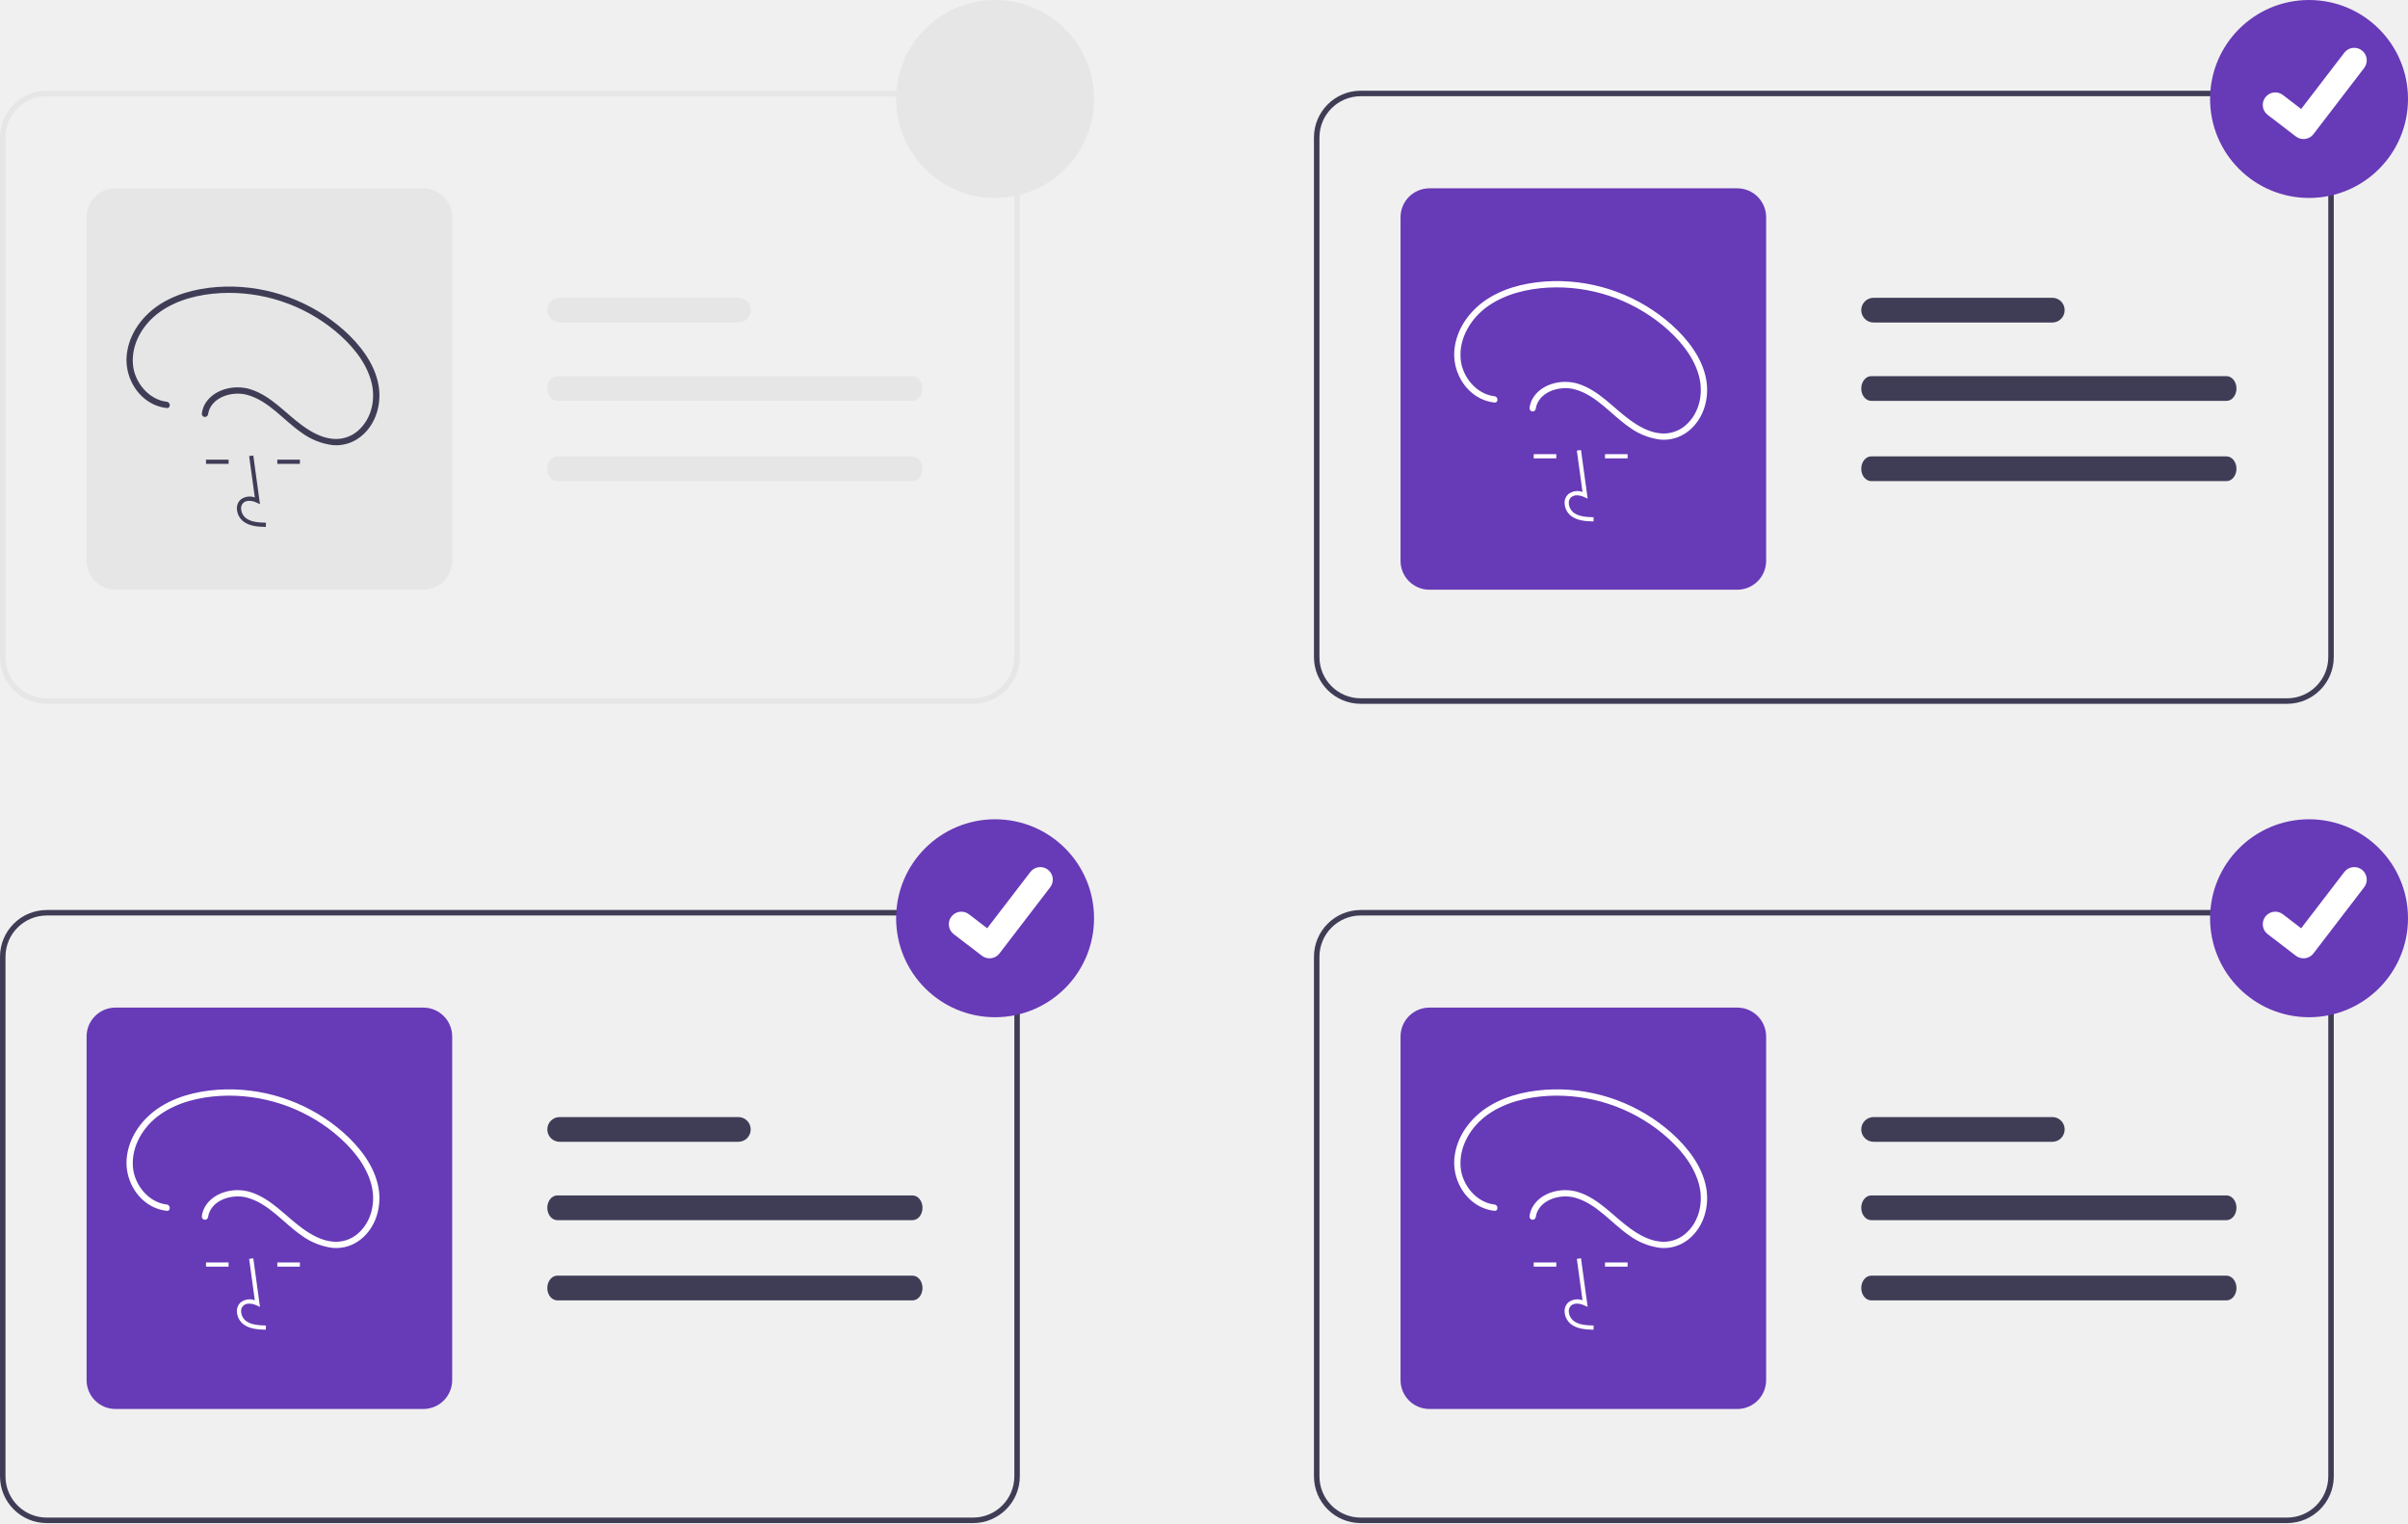
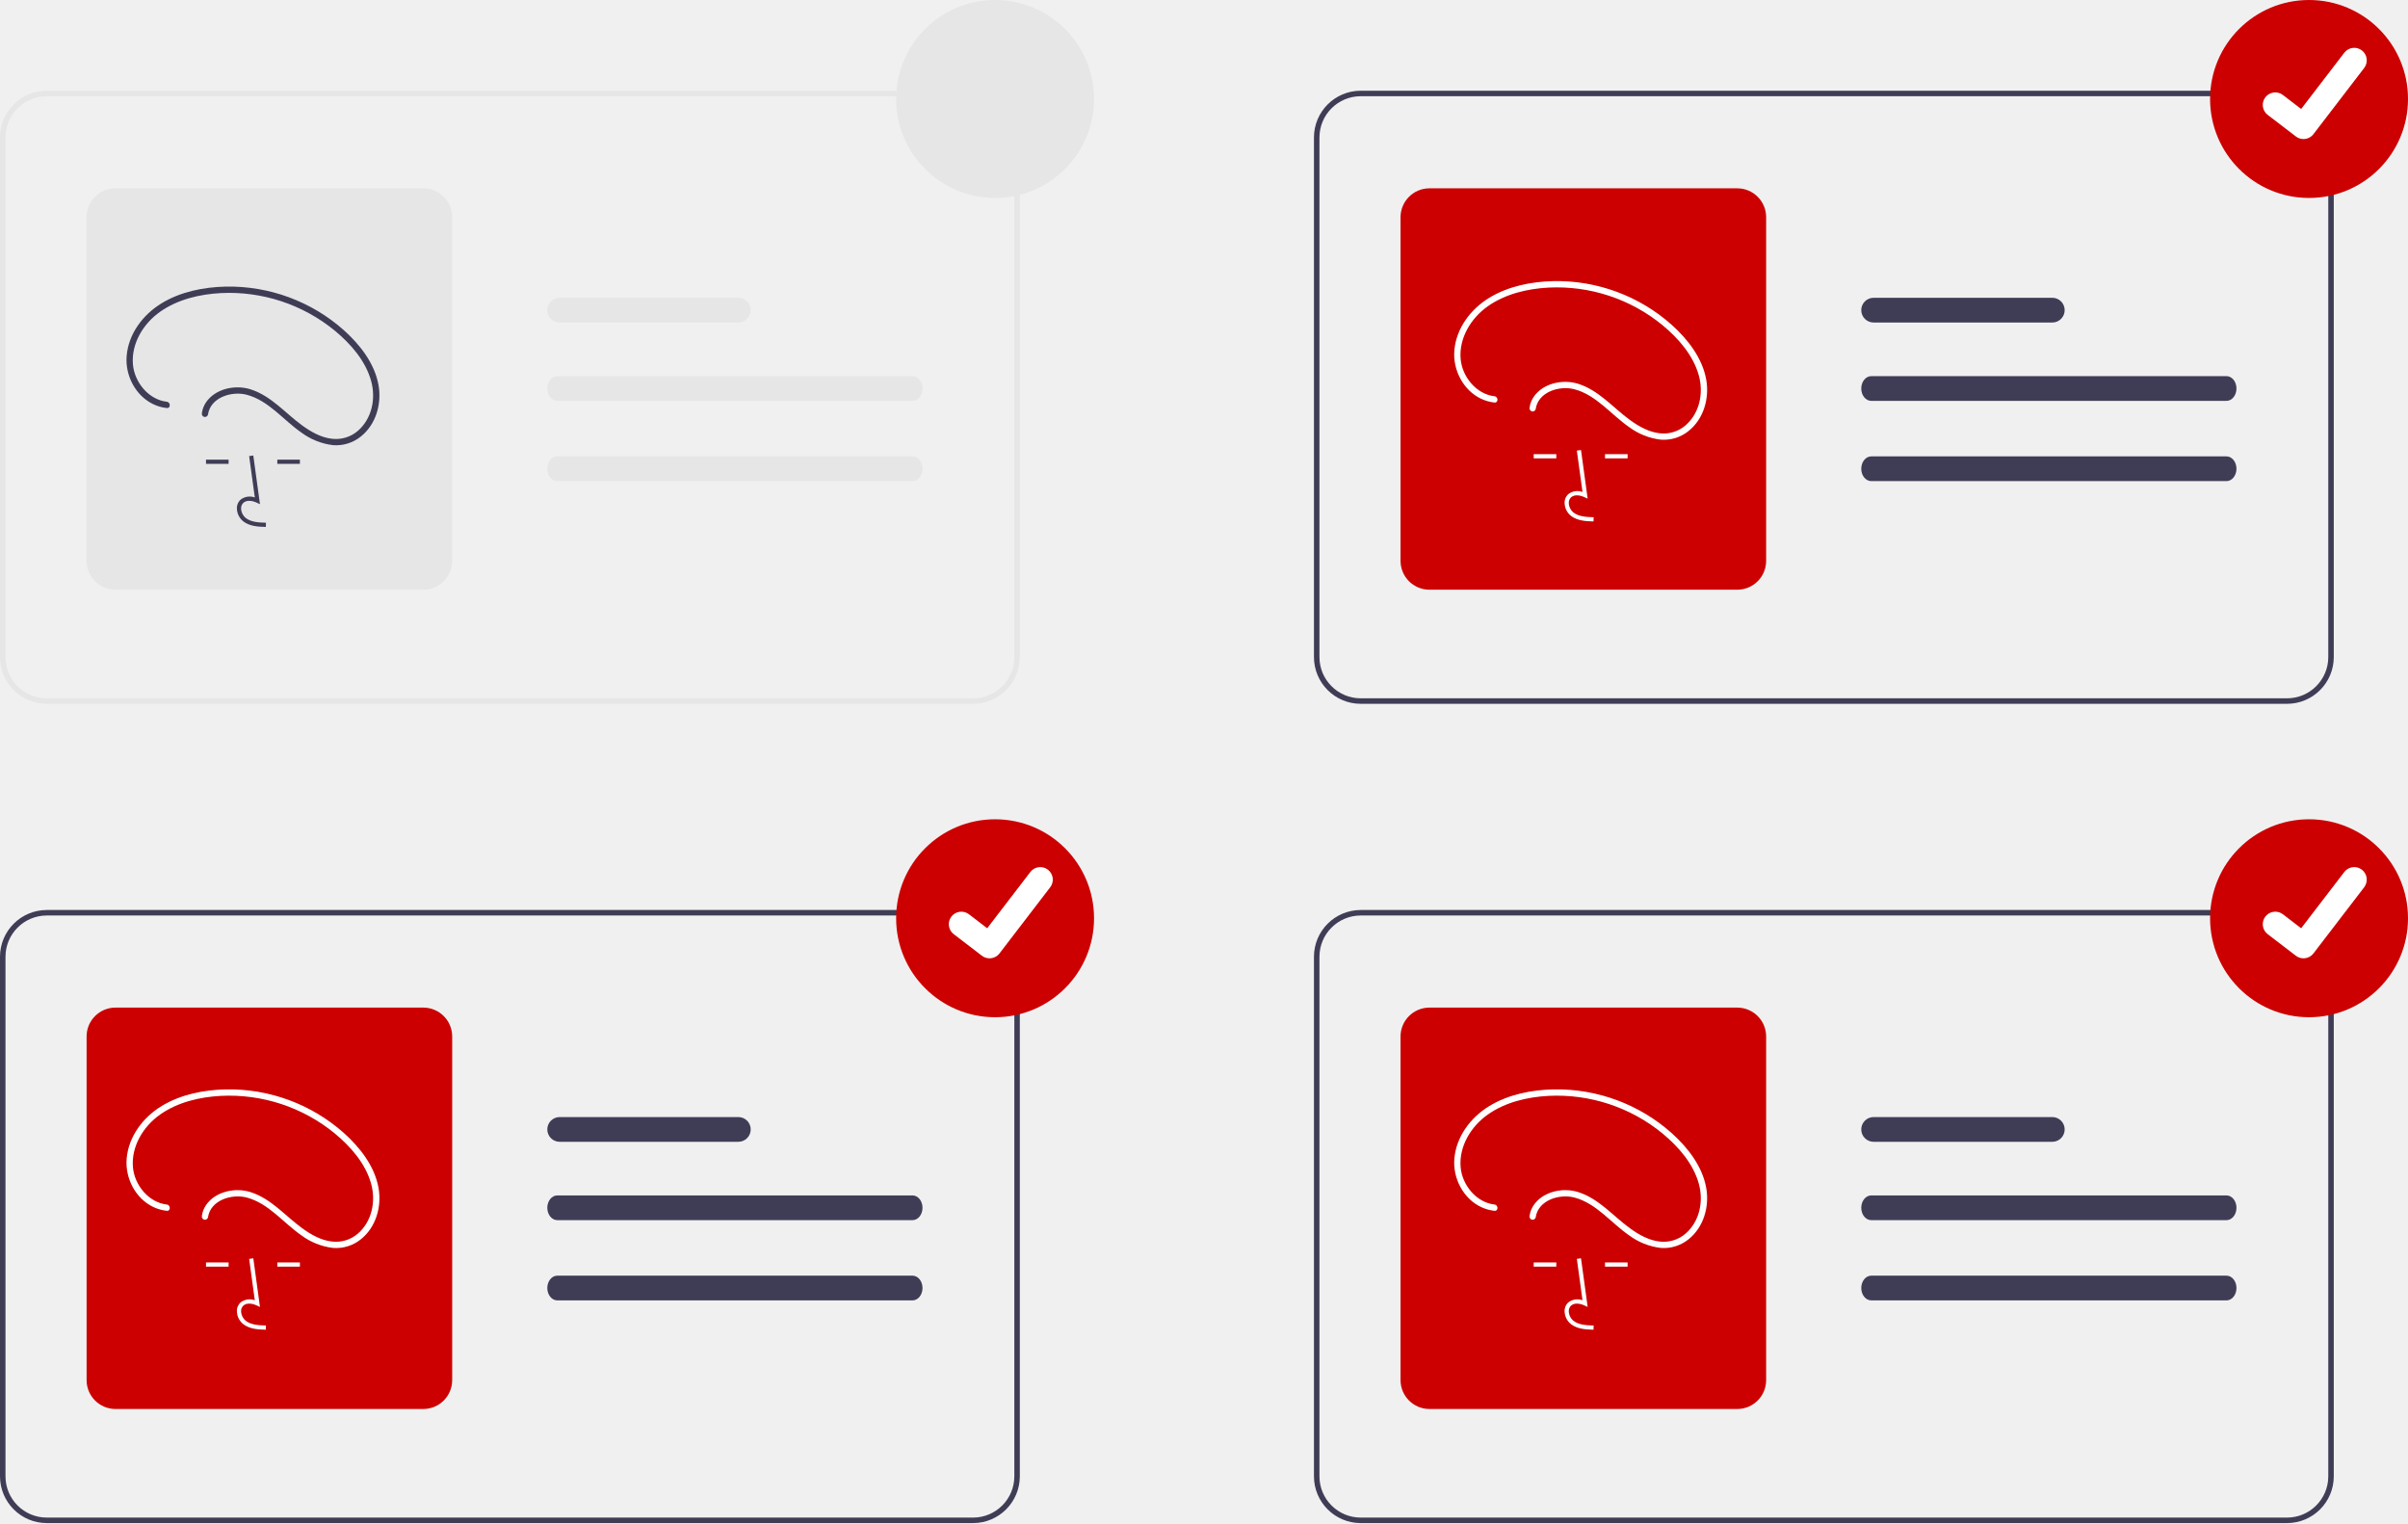
<svg xmlns="http://www.w3.org/2000/svg" data-name="Layer 1" width="876" height="554" viewBox="0 0 876 554">
  <path d="M516,429H179a17.019,17.019,0,0,1-17-17V223a17.019,17.019,0,0,1,17-17H516a17.019,17.019,0,0,1,17,17V412A17.019,17.019,0,0,1,516,429ZM179,208a15.017,15.017,0,0,0-15,15V412a15.017,15.017,0,0,0,15,15H516a15.017,15.017,0,0,0,15-15V223a15.017,15.017,0,0,0-15-15Z" transform="translate(-162 -173)" fill="#e6e6e6" />
  <path d="M430.6,281.313h-65a4.5,4.5,0,1,0,0,9h65a4.5,4.5,0,0,0,0-9Z" transform="translate(-162 -173)" fill="#e6e6e6" />
  <path d="M493.96,309.813H364.741c-2.01,0-3.64,2.02-3.64,4.5s1.63,4.5,3.64,4.5H493.96c2.01,0,3.64-2.02,3.64-4.5S495.971,309.813,493.96,309.813Z" transform="translate(-162 -173)" fill="#e6e6e6" />
  <path d="M493.96,339H364.741c-2.01,0-3.64,2.02-3.64,4.5s1.63,4.5,3.64,4.5H493.96c2.01,0,3.64-2.02,3.64-4.5S495.971,339,493.96,339Z" transform="translate(-162 -173)" fill="#e6e6e6" />
  <path d="M316,387.5H204A10.512,10.512,0,0,1,193.5,377V252A10.512,10.512,0,0,1,204,241.5H316A10.512,10.512,0,0,1,326.5,252V377A10.512,10.512,0,0,1,316,387.5Z" transform="translate(-162 -173)" fill="#e6e6e6" />
  <circle cx="362" cy="36" r="36" fill="#e6e6e6" />
  <path d="M994,429H657a17.019,17.019,0,0,1-17-17V223a17.019,17.019,0,0,1,17-17H994a17.019,17.019,0,0,1,17,17V412A17.019,17.019,0,0,1,994,429ZM657,208a15.017,15.017,0,0,0-15,15V412a15.017,15.017,0,0,0,15,15H994a15.017,15.017,0,0,0,15-15V223a15.017,15.017,0,0,0-15-15Z" transform="translate(-162 -173)" fill="#3f3d56" />
  <path d="M908.6,281.313h-65a4.5,4.5,0,0,0,0,9h65a4.5,4.5,0,0,0,0-9Z" transform="translate(-162 -173)" fill="#3f3d56" />
  <path d="M971.96,309.813H842.741c-2.01,0-3.64,2.02-3.64,4.5s1.63,4.5,3.64,4.5H971.96c2.01,0,3.64-2.02,3.64-4.5S973.971,309.813,971.96,309.813Z" transform="translate(-162 -173)" fill="#3f3d56" />
  <path d="M971.96,339H842.741c-2.01,0-3.64,2.02-3.64,4.5s1.63,4.5,3.64,4.5H971.96c2.01,0,3.64-2.02,3.64-4.5S973.971,339,971.96,339Z" transform="translate(-162 -173)" fill="#3f3d56" />
-   <path d="M794,387.5H682A10.512,10.512,0,0,1,671.5,377V252A10.512,10.512,0,0,1,682,241.5H794A10.512,10.512,0,0,1,804.5,252V377A10.512,10.512,0,0,1,794,387.5Z" transform="translate(-162 -173)" fill="#673ab7" />
-   <circle cx="840" cy="36" r="36" fill="#673ab7" />
+   <path d="M794,387.5H682A10.512,10.512,0,0,1,671.5,377V252A10.512,10.512,0,0,1,682,241.5H794A10.512,10.512,0,0,1,804.5,252V377A10.512,10.512,0,0,1,794,387.5Z" transform="translate(-162 -173)" fill="#cc0000" />
+   <circle cx="840" cy="36" r="36" fill="#cc0000" />
  <path d="M999.976,223.573a4.525,4.525,0,0,1-2.723-.904l-.049-.037-10.254-7.85a4.555,4.555,0,1,1,5.541-7.232l6.641,5.093,15.695-20.468a4.555,4.555,0,0,1,6.387-.843l-.098.132.1-.131a4.561,4.561,0,0,1,.843,6.387l-18.461,24.076A4.557,4.557,0,0,1,999.976,223.573Z" transform="translate(-162 -173)" fill="#fff" />
  <path d="M516,727H179a17.019,17.019,0,0,1-17-17V521a17.019,17.019,0,0,1,17-17H516a17.019,17.019,0,0,1,17,17V710A17.019,17.019,0,0,1,516,727ZM179,506a15.017,15.017,0,0,0-15,15V710a15.017,15.017,0,0,0,15,15H516a15.017,15.017,0,0,0,15-15V521a15.017,15.017,0,0,0-15-15Z" transform="translate(-162 -173)" fill="#3f3d56" />
  <path d="M430.6,579.313h-65a4.5,4.5,0,1,0,0,9h65a4.5,4.5,0,0,0,0-9Z" transform="translate(-162 -173)" fill="#3f3d56" />
  <path d="M493.96,607.813H364.741c-2.01,0-3.64,2.02-3.64,4.5s1.63,4.5,3.64,4.5H493.96c2.01,0,3.64-2.02,3.64-4.5S495.971,607.813,493.96,607.813Z" transform="translate(-162 -173)" fill="#3f3d56" />
  <path d="M493.96,637H364.741c-2.01,0-3.64,2.02-3.64,4.5s1.63,4.5,3.64,4.5H493.96c2.01,0,3.64-2.02,3.64-4.5S495.971,637,493.96,637Z" transform="translate(-162 -173)" fill="#3f3d56" />
-   <path d="M316,685.5H204A10.512,10.512,0,0,1,193.5,675V550A10.512,10.512,0,0,1,204,539.5H316A10.512,10.512,0,0,1,326.5,550V675A10.512,10.512,0,0,1,316,685.5Z" transform="translate(-162 -173)" fill="#673ab7" />
-   <circle cx="362" cy="334" r="36" fill="#673ab7" />
+   <path d="M316,685.5H204A10.512,10.512,0,0,1,193.5,675V550A10.512,10.512,0,0,1,204,539.5H316A10.512,10.512,0,0,1,326.5,550V675A10.512,10.512,0,0,1,316,685.5Z" transform="translate(-162 -173)" fill="#cc0000" />
+   <circle cx="362" cy="334" r="36" fill="#cc0000" />
  <path d="M521.976,521.573a4.525,4.525,0,0,1-2.723-.904l-.049-.037-10.254-7.85a4.555,4.555,0,1,1,5.541-7.232l6.641,5.093,15.695-20.468a4.555,4.555,0,0,1,6.387-.843l-.098.132.1-.131a4.561,4.561,0,0,1,.843,6.387l-18.461,24.076A4.557,4.557,0,0,1,521.976,521.573Z" transform="translate(-162 -173)" fill="#fff" />
  <path d="M994,727H657a17.019,17.019,0,0,1-17-17V521a17.019,17.019,0,0,1,17-17H994a17.019,17.019,0,0,1,17,17V710A17.019,17.019,0,0,1,994,727ZM657,506a15.017,15.017,0,0,0-15,15V710a15.017,15.017,0,0,0,15,15H994a15.017,15.017,0,0,0,15-15V521a15.017,15.017,0,0,0-15-15Z" transform="translate(-162 -173)" fill="#3f3d56" />
  <path d="M908.6,579.313h-65a4.5,4.5,0,0,0,0,9h65a4.5,4.5,0,0,0,0-9Z" transform="translate(-162 -173)" fill="#3f3d56" />
  <path d="M971.96,607.813H842.741c-2.01,0-3.64,2.02-3.64,4.5s1.63,4.5,3.64,4.5H971.96c2.01,0,3.64-2.02,3.64-4.5S973.971,607.813,971.96,607.813Z" transform="translate(-162 -173)" fill="#3f3d56" />
  <path d="M971.96,637H842.741c-2.01,0-3.64,2.02-3.64,4.5s1.63,4.5,3.64,4.5H971.96c2.01,0,3.64-2.02,3.64-4.5S973.971,637,971.96,637Z" transform="translate(-162 -173)" fill="#3f3d56" />
-   <path d="M794,685.5H682A10.512,10.512,0,0,1,671.5,675V550A10.512,10.512,0,0,1,682,539.5H794A10.512,10.512,0,0,1,804.5,550V675A10.512,10.512,0,0,1,794,685.5Z" transform="translate(-162 -173)" fill="#673ab7" />
-   <circle cx="840" cy="334" r="36" fill="#673ab7" />
+   <path d="M794,685.5H682A10.512,10.512,0,0,1,671.5,675V550A10.512,10.512,0,0,1,682,539.5H794A10.512,10.512,0,0,1,804.5,550V675A10.512,10.512,0,0,1,794,685.5Z" transform="translate(-162 -173)" fill="#cc0000" />
+   <circle cx="840" cy="334" r="36" fill="#cc0000" />
  <path d="M999.976,521.573a4.525,4.525,0,0,1-2.723-.904l-.049-.037-10.254-7.85a4.555,4.555,0,1,1,5.541-7.232l6.641,5.093,15.695-20.468a4.555,4.555,0,0,1,6.387-.843l-.098.132.1-.131a4.561,4.561,0,0,1,.843,6.387l-18.461,24.076A4.557,4.557,0,0,1,999.976,521.573Z" transform="translate(-162 -173)" fill="#fff" />
  <path d="M741.703,362.663c-2.522-.07-5.661-.159-8.078-1.924a6.204,6.204,0,0,1-2.441-4.633,4.173,4.173,0,0,1,1.419-3.427,5.385,5.385,0,0,1,5.094-.733l-2.059-15.048,1.512-.207,2.421,17.69-1.262-.579c-1.463-.671-3.472-1.012-4.721.042a2.68,2.68,0,0,0-.879,2.208,4.689,4.689,0,0,0,1.816,3.454c1.881,1.374,4.383,1.552,7.221,1.631Z" transform="translate(-162 -173)" fill="#fff" />
  <rect x="557.946" y="165.196" width="8.217" height="1.526" fill="#fff" />
  <rect x="583.882" y="165.196" width="8.217" height="1.526" fill="#fff" />
  <path d="M705.67,317.128c-6.617-.755-11.742-7.095-12.305-13.527-.67-7.653,3.787-14.921,9.902-19.216,6.394-4.491,14.361-6.366,22.069-6.779a60.652,60.652,0,0,1,41.459,13.665c5.776,4.797,11.17,10.908,13.214,18.288,1.776,6.41.331,13.672-4.825,18.161a12.187,12.187,0,0,1-9.352,2.879c-4-.415-7.691-2.519-10.886-4.842-6.215-4.519-11.317-10.813-18.888-13.175-5.552-1.731-12.756-.207-16.149,4.813a9.138,9.138,0,0,0-1.459,3.828,1.185,1.185,0,0,0,.799,1.408,1.151,1.151,0,0,0,1.408-.799c.891-6.323,8.666-8.683,14.122-7.239,7.955,2.106,13.296,9.204,19.822,13.715a24.088,24.088,0,0,0,11.544,4.608,14.334,14.334,0,0,0,10.072-3.094c5.576-4.403,7.708-11.976,6.475-18.794-1.428-7.896-6.742-14.663-12.573-19.902a62.893,62.893,0,0,0-42.981-15.878c-8.066.185-16.482,1.85-23.431,6.114-6.74,4.135-11.95,11.053-12.631,19.095-.599,7.078,3.198,14.482,9.717,17.583a15.217,15.217,0,0,0,4.876,1.376c1.461.167,1.449-2.123,0-2.288Z" transform="translate(-162 -173)" fill="#fff" />
  <path d="M741.703,656.663c-2.522-.07-5.661-.159-8.078-1.924a6.204,6.204,0,0,1-2.441-4.633,4.173,4.173,0,0,1,1.419-3.427,5.385,5.385,0,0,1,5.094-.733l-2.059-15.048,1.512-.207,2.421,17.69-1.262-.579c-1.463-.671-3.472-1.012-4.721.042a2.68,2.68,0,0,0-.879,2.208,4.689,4.689,0,0,0,1.816,3.454c1.881,1.374,4.383,1.552,7.221,1.631Z" transform="translate(-162 -173)" fill="#fff" />
  <rect x="557.946" y="459.196" width="8.217" height="1.526" fill="#fff" />
  <rect x="583.882" y="459.196" width="8.217" height="1.526" fill="#fff" />
  <path d="M705.67,611.128c-6.617-.755-11.742-7.095-12.305-13.527-.67-7.653,3.787-14.921,9.902-19.216,6.394-4.491,14.361-6.366,22.069-6.779a60.652,60.652,0,0,1,41.459,13.665c5.776,4.797,11.17,10.908,13.214,18.288,1.776,6.41.331,13.672-4.825,18.161a12.187,12.187,0,0,1-9.352,2.879c-4-.415-7.691-2.519-10.886-4.842-6.215-4.519-11.317-10.813-18.888-13.175-5.552-1.731-12.756-.207-16.149,4.813a9.138,9.138,0,0,0-1.459,3.828,1.185,1.185,0,0,0,.799,1.408,1.151,1.151,0,0,0,1.408-.799c.891-6.323,8.666-8.683,14.122-7.239,7.955,2.106,13.296,9.204,19.822,13.715a24.088,24.088,0,0,0,11.544,4.608,14.334,14.334,0,0,0,10.072-3.094c5.576-4.403,7.708-11.976,6.475-18.794-1.428-7.896-6.742-14.663-12.573-19.902a62.893,62.893,0,0,0-42.981-15.878c-8.066.185-16.482,1.85-23.431,6.114-6.74,4.135-11.95,11.053-12.631,19.095-.599,7.078,3.198,14.482,9.717,17.583a15.217,15.217,0,0,0,4.876,1.376c1.461.167,1.449-2.123,0-2.288Z" transform="translate(-162 -173)" fill="#fff" />
  <path d="M258.703,656.663c-2.522-.07-5.661-.159-8.078-1.924a6.204,6.204,0,0,1-2.441-4.633,4.173,4.173,0,0,1,1.419-3.427,5.385,5.385,0,0,1,5.094-.733l-2.059-15.048,1.512-.207,2.421,17.69-1.262-.579c-1.463-.671-3.472-1.012-4.721.042a2.68,2.68,0,0,0-.879,2.208,4.689,4.689,0,0,0,1.816,3.454c1.881,1.374,4.383,1.552,7.221,1.631Z" transform="translate(-162 -173)" fill="#fff" />
  <rect x="74.946" y="459.196" width="8.217" height="1.526" fill="#fff" />
  <rect x="100.882" y="459.196" width="8.217" height="1.526" fill="#fff" />
  <path d="M222.67,611.128c-6.617-.755-11.742-7.095-12.305-13.527-.67-7.653,3.787-14.921,9.902-19.216,6.394-4.491,14.361-6.366,22.069-6.779a60.652,60.652,0,0,1,41.459,13.665c5.776,4.797,11.17,10.908,13.214,18.288,1.776,6.41.331,13.672-4.825,18.161a12.187,12.187,0,0,1-9.352,2.879c-4-.415-7.691-2.519-10.886-4.842-6.215-4.519-11.317-10.813-18.888-13.175-5.552-1.731-12.756-.207-16.149,4.813a9.138,9.138,0,0,0-1.459,3.828,1.185,1.185,0,0,0,.799,1.408,1.151,1.151,0,0,0,1.408-.799c.891-6.323,8.666-8.683,14.122-7.239,7.955,2.106,13.296,9.204,19.822,13.715a24.088,24.088,0,0,0,11.544,4.608,14.334,14.334,0,0,0,10.072-3.094c5.576-4.403,7.708-11.976,6.475-18.794-1.428-7.896-6.742-14.663-12.573-19.902a62.893,62.893,0,0,0-42.981-15.878c-8.066.185-16.482,1.85-23.431,6.114-6.74,4.135-11.95,11.053-12.631,19.095-.599,7.078,3.198,14.482,9.717,17.583a15.217,15.217,0,0,0,4.876,1.376c1.461.167,1.449-2.123,0-2.288Z" transform="translate(-162 -173)" fill="#fff" />
  <path d="M258.703,364.663c-2.522-.07-5.661-.159-8.078-1.924a6.204,6.204,0,0,1-2.441-4.633,4.173,4.173,0,0,1,1.419-3.427,5.385,5.385,0,0,1,5.094-.733l-2.059-15.048,1.512-.207,2.421,17.69-1.262-.579c-1.463-.671-3.472-1.012-4.721.042a2.68,2.68,0,0,0-.879,2.208,4.689,4.689,0,0,0,1.816,3.454c1.881,1.374,4.383,1.552,7.221,1.631Z" transform="translate(-162 -173)" fill="#3f3d56" />
  <rect x="74.946" y="167.196" width="8.217" height="1.526" fill="#3f3d56" />
  <rect x="100.882" y="167.196" width="8.217" height="1.526" fill="#3f3d56" />
  <path d="M222.67,319.128c-6.617-.755-11.742-7.095-12.305-13.527-.67-7.653,3.787-14.921,9.902-19.216,6.394-4.491,14.361-6.366,22.069-6.779a60.652,60.652,0,0,1,41.459,13.665c5.776,4.797,11.17,10.908,13.214,18.288,1.776,6.41.331,13.672-4.825,18.161a12.187,12.187,0,0,1-9.352,2.879c-4-.415-7.691-2.519-10.886-4.842-6.215-4.519-11.317-10.813-18.888-13.175-5.552-1.731-12.756-.207-16.149,4.813a9.138,9.138,0,0,0-1.459,3.828,1.185,1.185,0,0,0,.799,1.408,1.151,1.151,0,0,0,1.408-.799c.891-6.323,8.666-8.683,14.122-7.239,7.955,2.106,13.296,9.204,19.822,13.715a24.088,24.088,0,0,0,11.544,4.608,14.334,14.334,0,0,0,10.072-3.094c5.576-4.403,7.708-11.976,6.475-18.794-1.428-7.896-6.742-14.663-12.573-19.902a62.893,62.893,0,0,0-42.981-15.878c-8.066.185-16.482,1.85-23.431,6.114-6.74,4.135-11.95,11.053-12.631,19.095-.599,7.078,3.198,14.482,9.717,17.583a15.217,15.217,0,0,0,4.876,1.376c1.461.167,1.449-2.123,0-2.288Z" transform="translate(-162 -173)" fill="#3f3d56" />
</svg>
